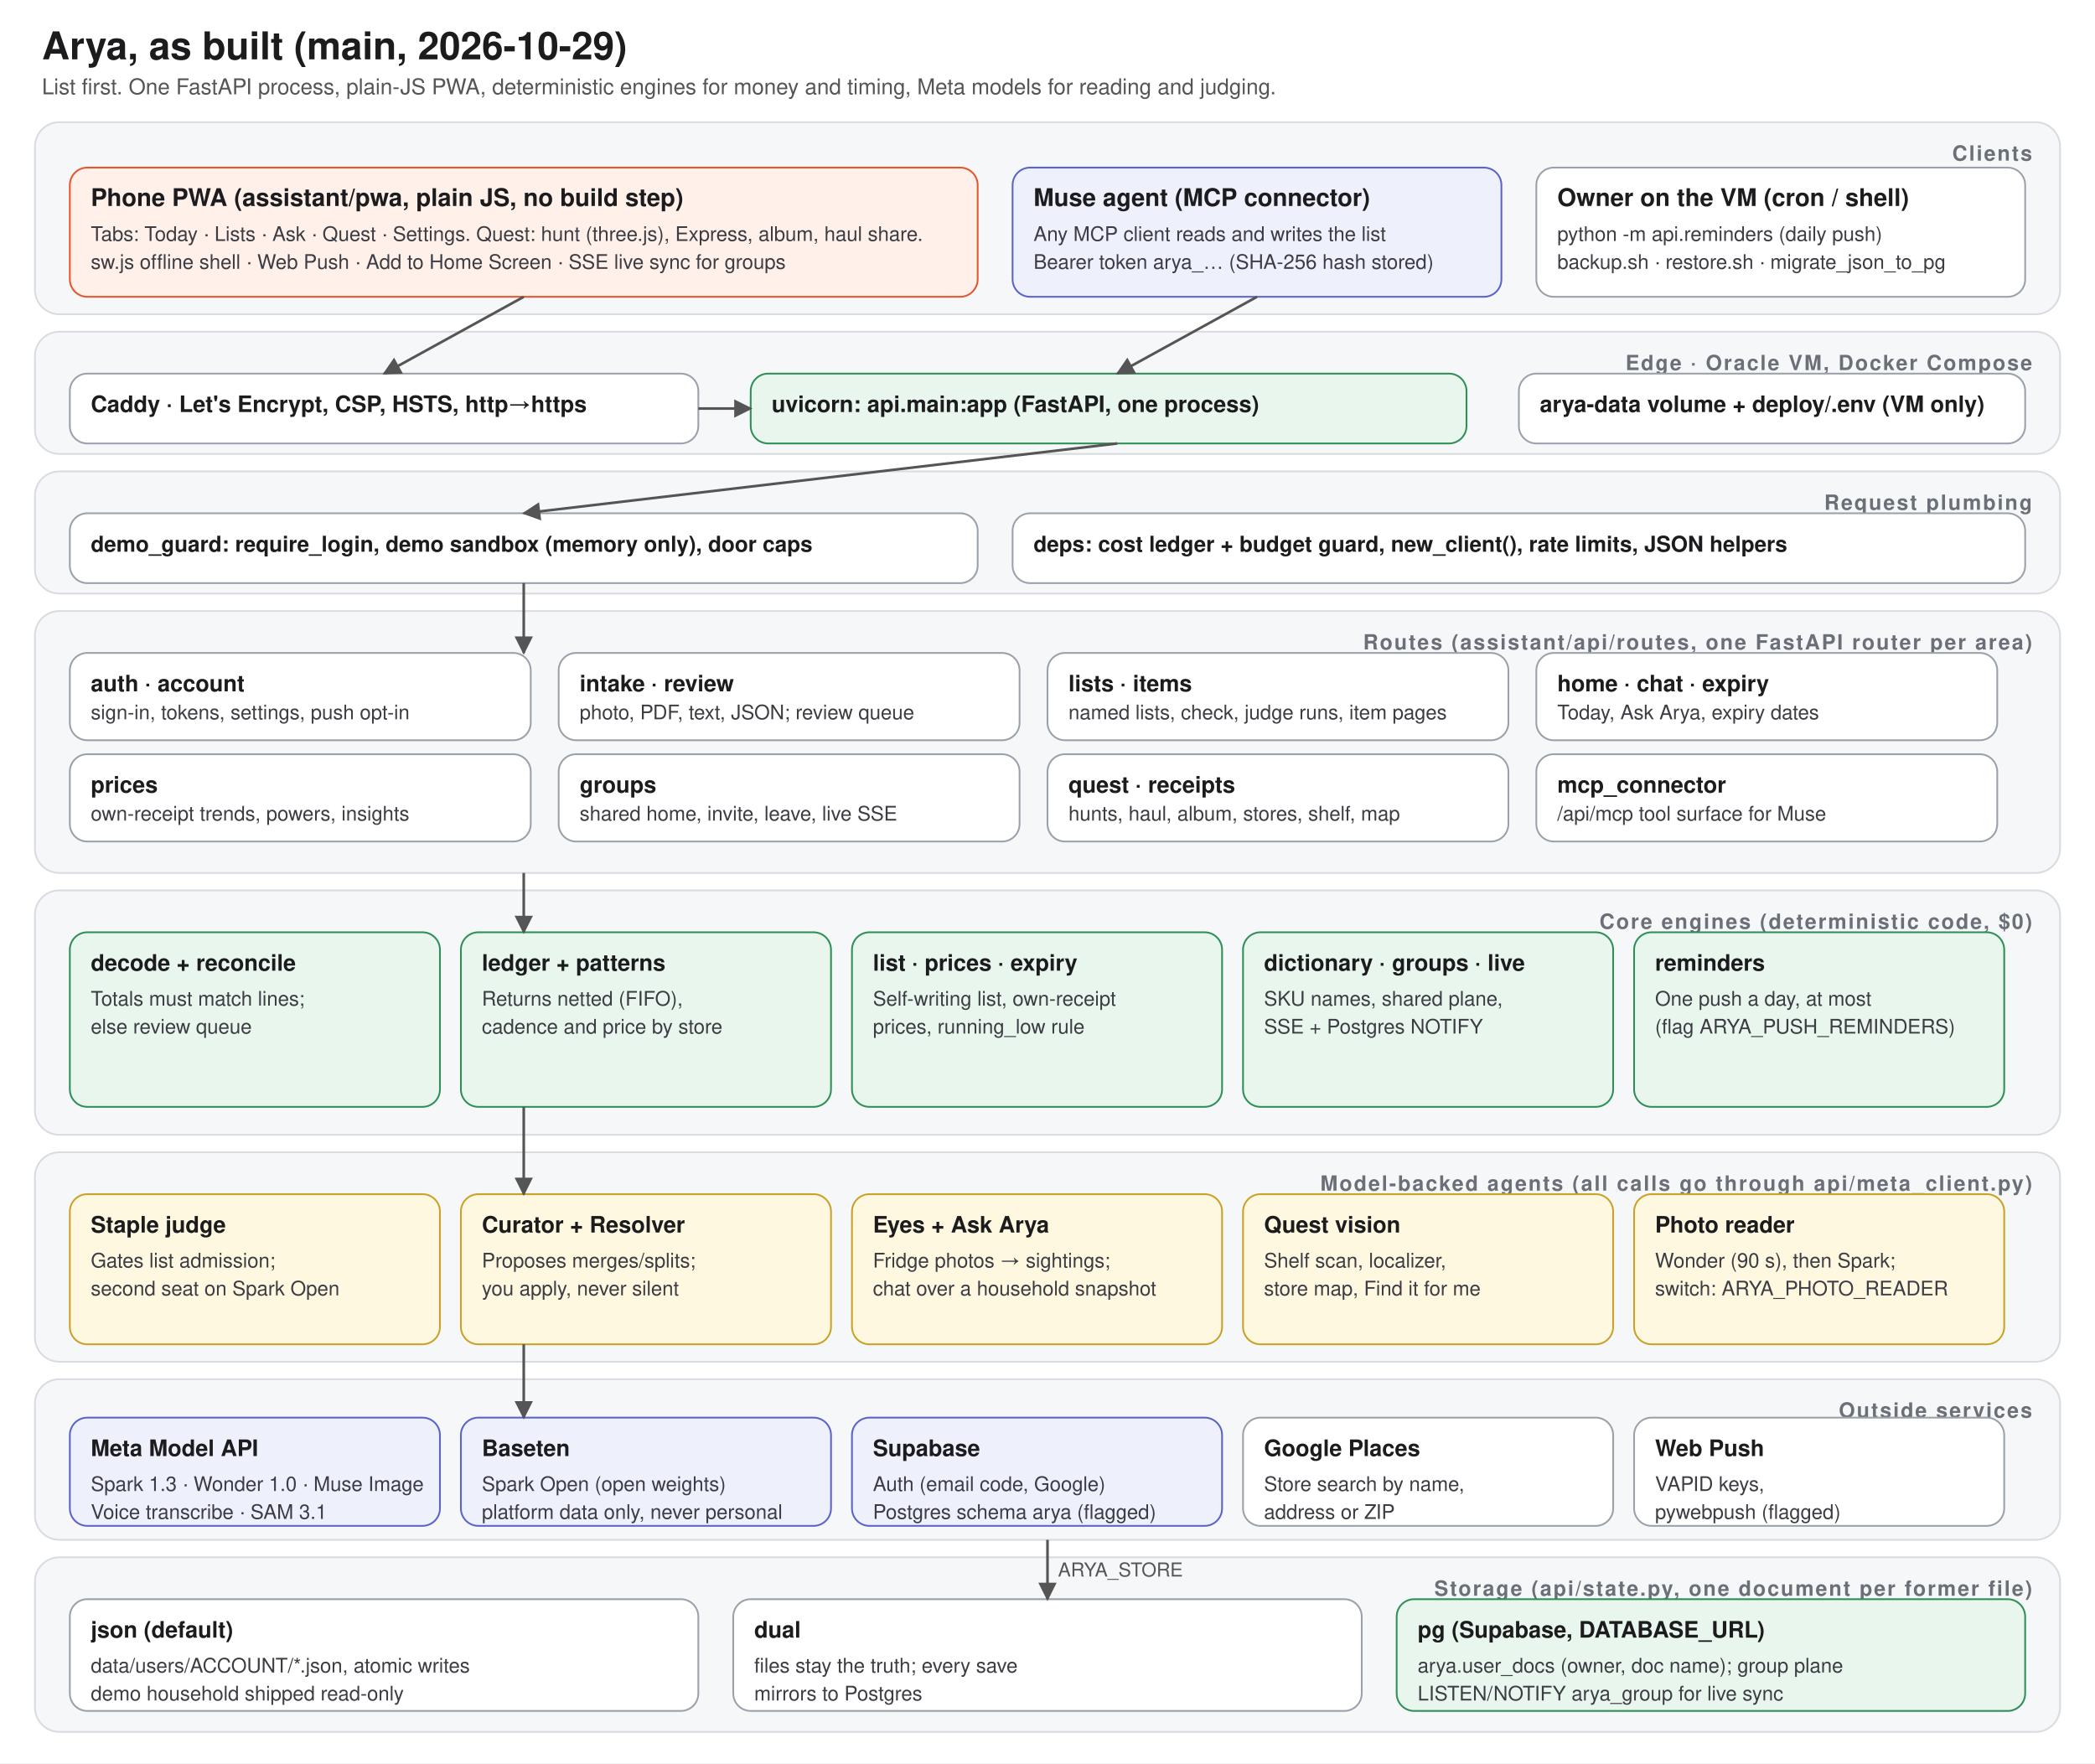
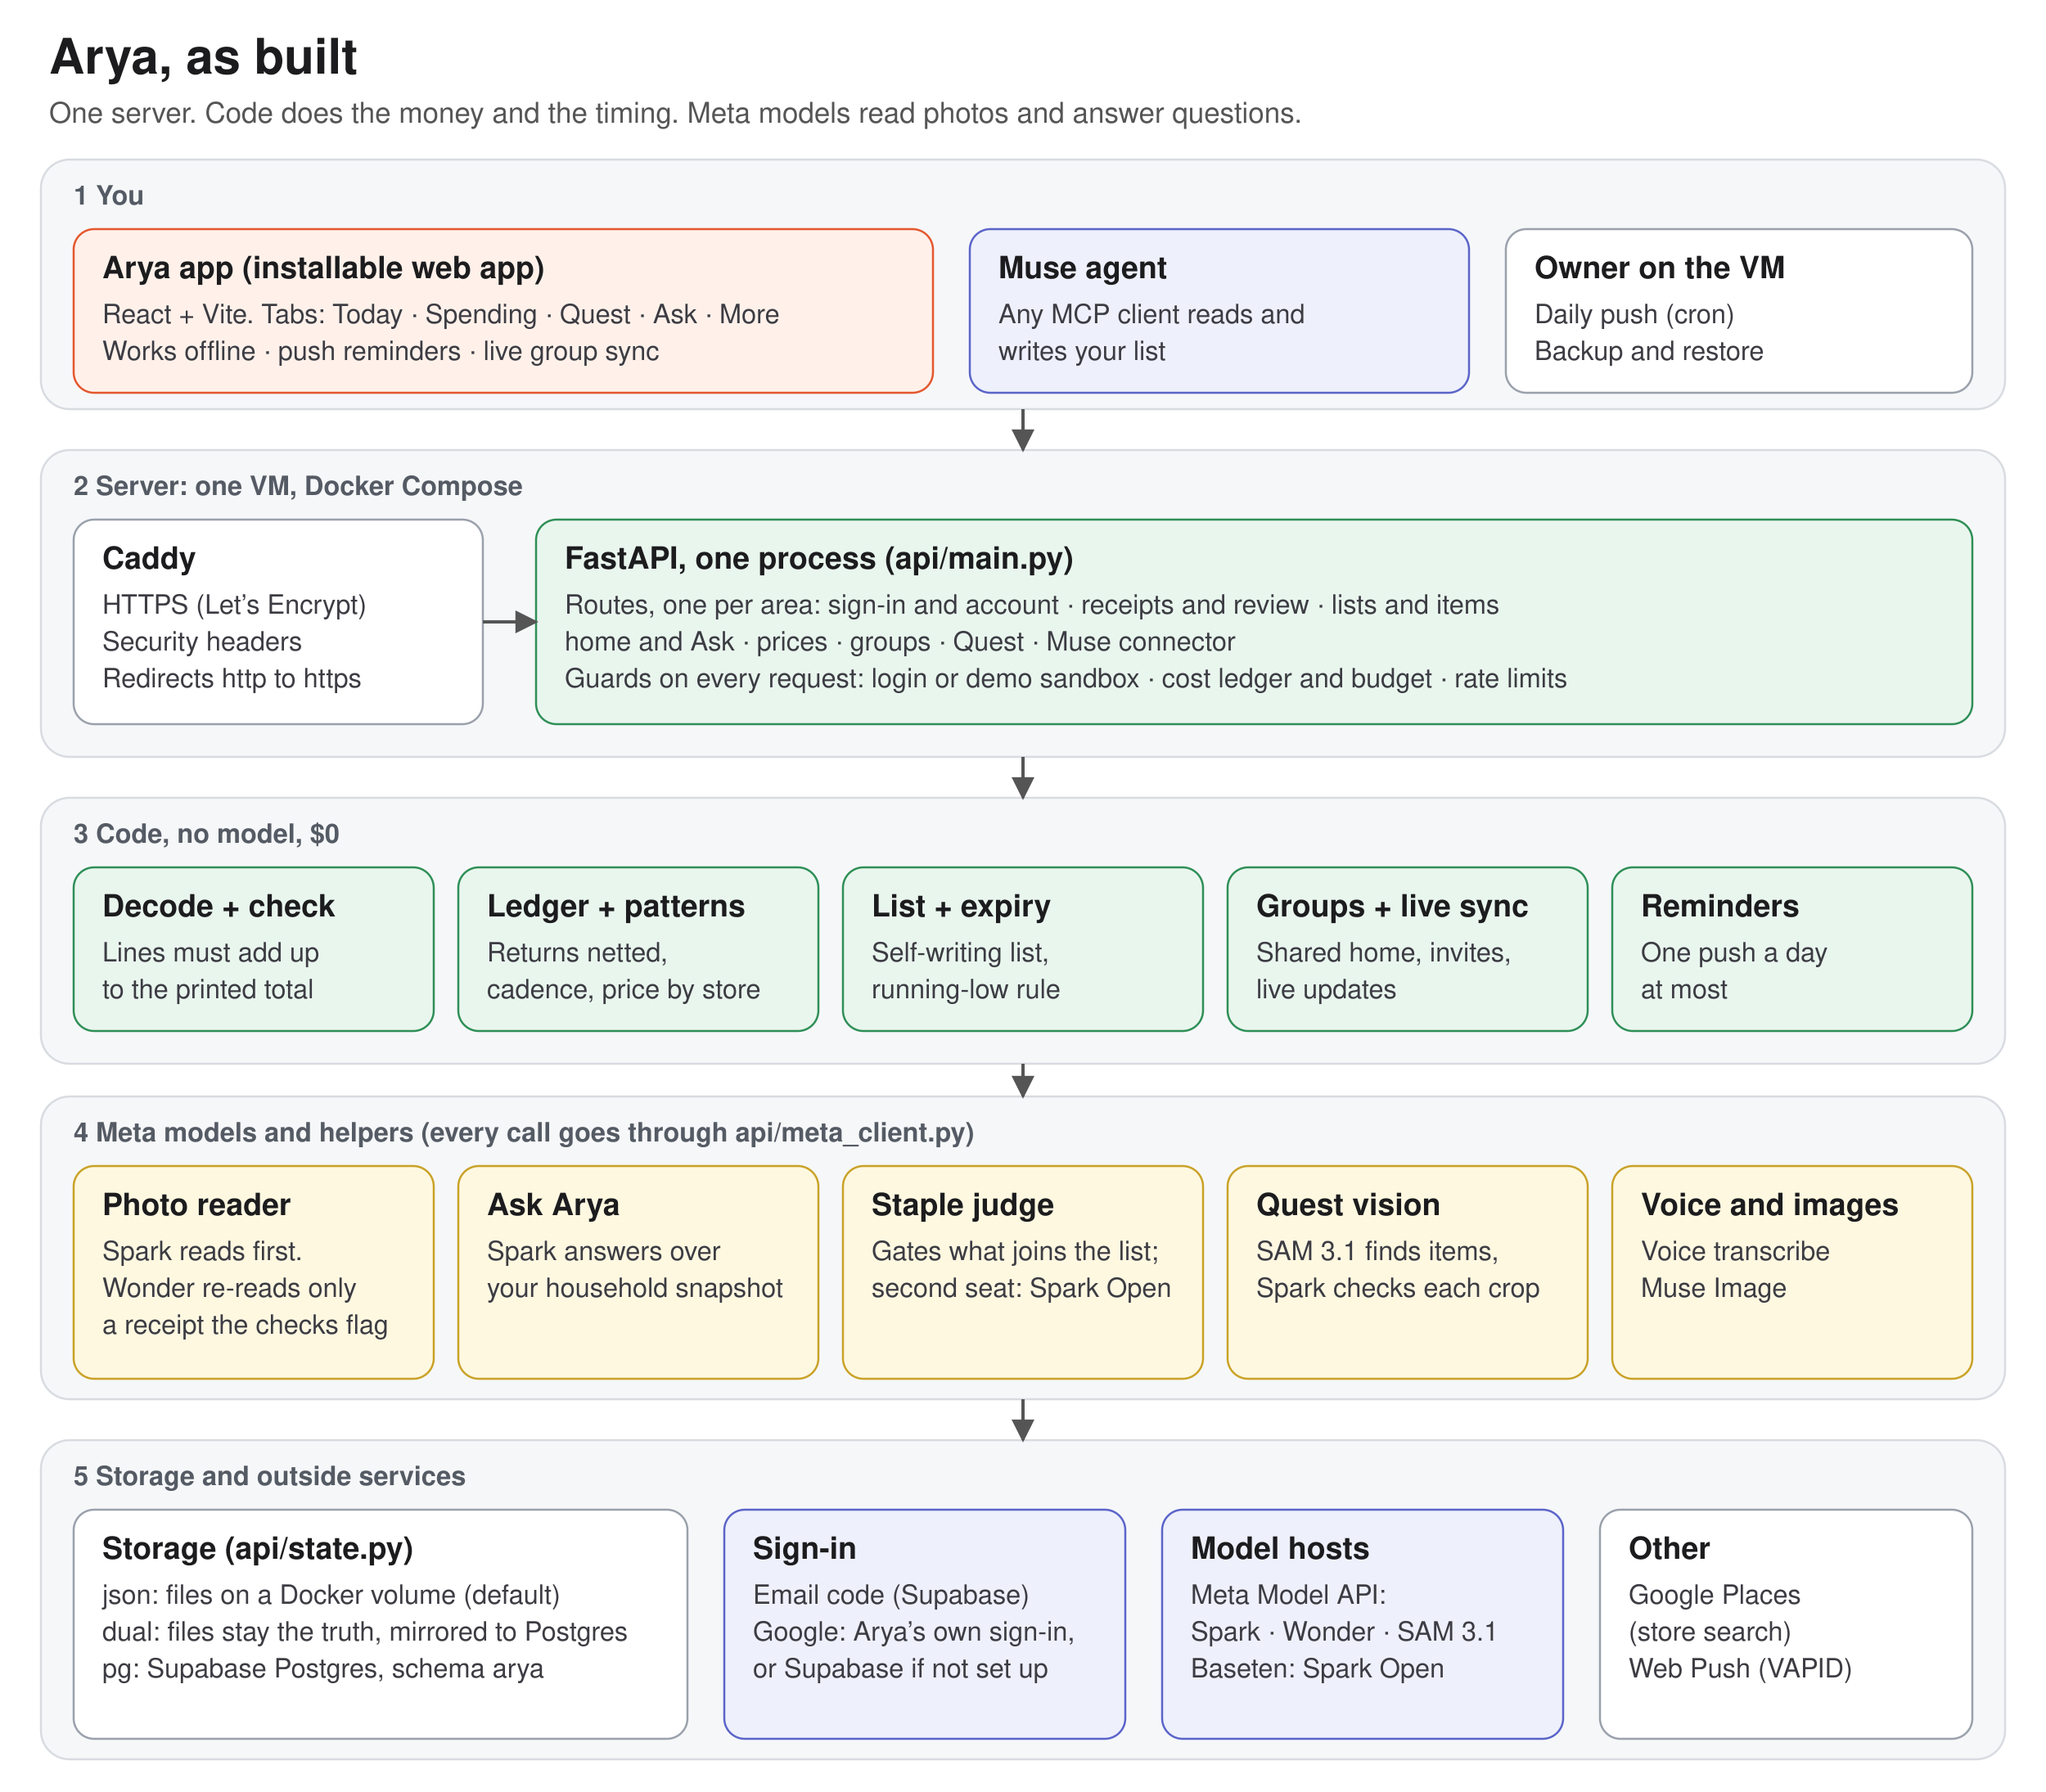
- <svg xmlns="http://www.w3.org/2000/svg" viewBox="0 0 1200 1010" width="1200" height="1010" role="img" aria-labelledby="ttl">
+ <svg xmlns="http://www.w3.org/2000/svg" viewBox="0 0 1000 876" width="1000" height="876" role="img" aria-labelledby="ttl">
  <defs>
    <marker id="h" viewBox="0 0 10 10" refX="9" refY="5" markerWidth="7" markerHeight="7" orient="auto-start-reverse">
      <path d="M0 0L10 5L0 10z" fill="#555" />
    </marker>
  </defs>
  <style>
text{font-family:-apple-system,Segoe UI,Helvetica,Arial,sans-serif}
- .bg{fill:#fff} .band{fill:#f6f7f9;stroke:#d8dbe0} .bl{font-size:12px;font-weight:700;fill:#6a6f78;letter-spacing:.08em;text-transform:uppercase}
+ .bg{fill:#fff} .band{fill:#f6f7f9;stroke:#d8dbe0} .bl{font-size:13px;font-weight:700;fill:#555b64}
.b{fill:#fff;stroke:#9aa1ab} .g{fill:#e9f6ee;stroke:#2f8f57} .o{fill:#fff1ea;stroke:#e4572e} .p{fill:#eef0fb;stroke:#5b64c9} .y{fill:#fff8e1;stroke:#c9a227}
- .t{font-weight:700;fill:#1c1c1e} .s{font-size:11.5px;fill:#3c3c43} .ar{stroke:#555;stroke-width:1.5;fill:none} .al{font-size:11px;fill:#555}
- .ttl{font-size:22px;font-weight:700;fill:#1c1c1e} .sub{font-size:12.5px;fill:#555}
- @media (prefers-color-scheme:dark){.bg{fill:#0d0d0f}.band{fill:#17181b;stroke:#34363b}.bl{fill:#a0a4ab}.b{fill:#1f2024;stroke:#6b7078}.g{fill:#14291d;stroke:#3fae6c}.o{fill:#33201a;stroke:#f08060}.p{fill:#1c1f38;stroke:#8990e6}.y{fill:#2b2510;stroke:#d9b640}.t,.ttl{fill:#f2f2f7}.s,.sub,.al{fill:#c7c7cc}.ar{stroke:#aaa}#h path{fill:#aaa}}
+ .t{font-weight:700;font-size:15px;fill:#1c1c1e} .s{font-size:13px;fill:#3c3c43} .ar{stroke:#555;stroke-width:1.6;fill:none} .al{font-size:12px;fill:#555}
+ .ttl{font-size:24px;font-weight:700;fill:#1c1c1e} .sub{font-size:14px;fill:#555}
+ @media (prefers-color-scheme:dark){.bg{fill:#0d0d0f}.band{fill:#17181b;stroke:#34363b}.bl{fill:#a0a4ab}.b{fill:#1f2024;stroke:#6b7078}.g{fill:#14291d;stroke:#3fae6c}.o{fill:#33201a;stroke:#f08060}.p{fill:#1c1f38;stroke:#8990e6}.y{fill:#2b2510;stroke:#d9b640}.t,.ttl{fill:#f2f2f4}.s,.sub,.al{fill:#c4c7cc}.ar{stroke:#9aa0a8}#h path{fill:#9aa0a8}}
</style>
-   <rect class="bg" width="1200" height="1010" />
-   <text class="ttl" x="24" y="34">Arya, as built (main, 2026-10-29)</text>
-   <text class="sub" x="24" y="54">List first. One FastAPI process, plain-JS PWA, deterministic engines for money and timing, Meta models for reading and judging.</text>
-   <rect class="band" x="20" y="70" width="1160" height="110" rx="14" />
-   <text class="bl" x="1164" y="92" text-anchor="end">Clients</text>
-   <rect class="o" x="40" y="96" width="520" height="74" rx="10" />
-   <text class="t" x="52" y="118" font-size="14">Phone PWA (assistant/pwa, plain JS, no build step)</text>
-   <text class="s" x="52" y="138">Tabs: Today · Lists · Ask · Quest · Settings.  Quest: hunt (three.js), Express, album, haul share.</text>
-   <text class="s" x="52" y="154">sw.js offline shell · Web Push · Add to Home Screen · SSE live sync for groups</text>
-   <rect class="p" x="580" y="96" width="280" height="74" rx="10" />
-   <text class="t" x="592" y="118" font-size="14">Muse agent (MCP connector)</text>
-   <text class="s" x="592" y="138">Any MCP client reads and writes the list</text>
-   <text class="s" x="592" y="154">Bearer token arya_… (SHA-256 hash stored)</text>
-   <rect class="b" x="880" y="96" width="280" height="74" rx="10" />
-   <text class="t" x="892" y="118" font-size="14">Owner on the VM (cron / shell)</text>
-   <text class="s" x="892" y="138">python -m api.reminders (daily push)</text>
-   <text class="s" x="892" y="154">backup.sh · restore.sh · migrate_json_to_pg</text>
-   <rect class="band" x="20" y="190" width="1160" height="70" rx="14" />
-   <text class="bl" x="1164" y="212" text-anchor="end">Edge · Oracle VM, Docker Compose</text>
-   <rect class="b" x="40" y="214" width="360" height="40" rx="10" />
-   <text class="t" x="52" y="236" font-size="13">Caddy  ·  Let's Encrypt, CSP, HSTS, http→https</text>
-   <rect class="g" x="430" y="214" width="410" height="40" rx="10" />
-   <text class="t" x="442" y="236" font-size="13">uvicorn: api.main:app  (FastAPI, one process)</text>
-   <rect class="b" x="870" y="214" width="290" height="40" rx="10" />
-   <text class="t" x="882" y="236" font-size="13">arya-data volume + deploy/.env (VM only)</text>
-   <line class="ar" x1="300" y1="170" x2="220" y2="214" marker-end="url(#h)" />
-   <line class="ar" x1="720" y1="170" x2="640" y2="214" marker-end="url(#h)" />
-   <line class="ar" x1="400" y1="234" x2="430" y2="234" marker-end="url(#h)" />
-   <rect class="band" x="20" y="270" width="1160" height="70" rx="14" />
-   <text class="bl" x="1164" y="292" text-anchor="end">Request plumbing</text>
-   <rect class="b" x="40" y="294" width="520" height="40" rx="10" />
-   <text class="t" x="52" y="316" font-size="12.5">demo_guard: require_login, demo sandbox (memory only), door caps</text>
-   <rect class="b" x="580" y="294" width="580" height="40" rx="10" />
-   <text class="t" x="592" y="316" font-size="12.5">deps: cost ledger + budget guard, new_client(), rate limits, JSON helpers</text>
-   <line class="ar" x1="640" y1="254" x2="300" y2="294" marker-end="url(#h)" />
-   <rect class="band" x="20" y="350" width="1160" height="150" rx="14" />
-   <text class="bl" x="1164" y="372" text-anchor="end">Routes (assistant/api/routes, one FastAPI router per area)</text>
-   <rect class="b" x="40" y="374" width="264" height="50" rx="10" />
-   <text class="t" x="52" y="396" font-size="13">auth · account</text>
-   <text class="s" x="52" y="412">sign-in, tokens, settings, push opt-in</text>
-   <rect class="b" x="320" y="374" width="264" height="50" rx="10" />
-   <text class="t" x="332" y="396" font-size="13">intake · review</text>
-   <text class="s" x="332" y="412">photo, PDF, text, JSON; review queue</text>
-   <rect class="b" x="600" y="374" width="264" height="50" rx="10" />
-   <text class="t" x="612" y="396" font-size="13">lists · items</text>
-   <text class="s" x="612" y="412">named lists, check, judge runs, item pages</text>
-   <rect class="b" x="880" y="374" width="264" height="50" rx="10" />
-   <text class="t" x="892" y="396" font-size="13">home · chat · expiry</text>
-   <text class="s" x="892" y="412">Today, Ask Arya, expiry dates</text>
-   <rect class="b" x="40" y="432" width="264" height="50" rx="10" />
-   <text class="t" x="52" y="454" font-size="13">prices</text>
-   <text class="s" x="52" y="470">own-receipt trends, powers, insights</text>
-   <rect class="b" x="320" y="432" width="264" height="50" rx="10" />
-   <text class="t" x="332" y="454" font-size="13">groups</text>
-   <text class="s" x="332" y="470">shared home, invite, leave, live SSE</text>
-   <rect class="b" x="600" y="432" width="264" height="50" rx="10" />
-   <text class="t" x="612" y="454" font-size="13">quest · receipts</text>
-   <text class="s" x="612" y="470">hunts, haul, album, stores, shelf, map</text>
-   <rect class="b" x="880" y="432" width="264" height="50" rx="10" />
-   <text class="t" x="892" y="454" font-size="13">mcp_connector</text>
-   <text class="s" x="892" y="470">/api/mcp tool surface for Muse</text>
-   <line class="ar" x1="300" y1="334" x2="300" y2="374" marker-end="url(#h)" />
-   <rect class="band" x="20" y="510" width="1160" height="140" rx="14" />
-   <text class="bl" x="1164" y="532" text-anchor="end">Core engines (deterministic code, $0)</text>
-   <rect class="g" x="40" y="534" width="212" height="100" rx="10" />
-   <text class="t" x="52" y="556" font-size="13">decode + reconcile</text>
-   <text class="s" x="52" y="576">Totals must match lines;</text>
-   <text class="s" x="52" y="592">else review queue</text>
-   <rect class="g" x="264" y="534" width="212" height="100" rx="10" />
-   <text class="t" x="276" y="556" font-size="13">ledger + patterns</text>
-   <text class="s" x="276" y="576">Returns netted (FIFO),</text>
-   <text class="s" x="276" y="592">cadence and price by store</text>
-   <rect class="g" x="488" y="534" width="212" height="100" rx="10" />
-   <text class="t" x="500" y="556" font-size="13">list · prices · expiry</text>
-   <text class="s" x="500" y="576">Self-writing list, own-receipt</text>
-   <text class="s" x="500" y="592">prices, running_low rule</text>
-   <rect class="g" x="712" y="534" width="212" height="100" rx="10" />
-   <text class="t" x="724" y="556" font-size="13">dictionary · groups · live</text>
-   <text class="s" x="724" y="576">SKU names, shared plane,</text>
-   <text class="s" x="724" y="592">SSE + Postgres NOTIFY</text>
-   <rect class="g" x="936" y="534" width="212" height="100" rx="10" />
-   <text class="t" x="948" y="556" font-size="13">reminders</text>
-   <text class="s" x="948" y="576">One push a day, at most</text>
-   <text class="s" x="948" y="592">(flag ARYA_PUSH_REMINDERS)</text>
-   <line class="ar" x1="300" y1="500" x2="300" y2="534" marker-end="url(#h)" />
-   <rect class="band" x="20" y="660" width="1160" height="120" rx="14" />
-   <text class="bl" x="1164" y="682" text-anchor="end">Model-backed agents (all calls go through api/meta_client.py)</text>
-   <rect class="y" x="40" y="684" width="212" height="86" rx="10" />
-   <text class="t" x="52" y="706" font-size="13">Staple judge</text>
-   <text class="s" x="52" y="726">Gates list admission;</text>
-   <text class="s" x="52" y="742">second seat on Spark Open</text>
-   <rect class="y" x="264" y="684" width="212" height="86" rx="10" />
-   <text class="t" x="276" y="706" font-size="13">Curator + Resolver</text>
-   <text class="s" x="276" y="726">Proposes merges/splits;</text>
-   <text class="s" x="276" y="742">you apply, never silent</text>
-   <rect class="y" x="488" y="684" width="212" height="86" rx="10" />
-   <text class="t" x="500" y="706" font-size="13">Eyes + Ask Arya</text>
-   <text class="s" x="500" y="726">Fridge photos → sightings;</text>
-   <text class="s" x="500" y="742">chat over a household snapshot</text>
-   <rect class="y" x="712" y="684" width="212" height="86" rx="10" />
-   <text class="t" x="724" y="706" font-size="13">Quest vision</text>
-   <text class="s" x="724" y="726">Shelf scan, localizer,</text>
-   <text class="s" x="724" y="742">store map, Find it for me</text>
-   <rect class="y" x="936" y="684" width="212" height="86" rx="10" />
-   <text class="t" x="948" y="706" font-size="13">Photo reader</text>
-   <text class="s" x="948" y="726">Wonder (90 s), then Spark;</text>
-   <text class="s" x="948" y="742">switch: ARYA_PHOTO_READER</text>
-   <line class="ar" x1="300" y1="634" x2="300" y2="684" marker-end="url(#h)" />
-   <rect class="band" x="20" y="790" width="1160" height="92" rx="14" />
-   <text class="bl" x="1164" y="812" text-anchor="end">Outside services</text>
-   <rect class="p" x="40" y="812" width="212" height="62" rx="10" />
-   <text class="t" x="52" y="834" font-size="13">Meta Model API</text>
-   <text class="s" x="52" y="854">Spark 1.3 · Wonder 1.0 · Muse Image</text>
-   <text class="s" x="52" y="870">Voice transcribe · SAM 3.1</text>
-   <rect class="p" x="264" y="812" width="212" height="62" rx="10" />
-   <text class="t" x="276" y="834" font-size="13">Baseten</text>
-   <text class="s" x="276" y="854">Spark Open (open weights)</text>
-   <text class="s" x="276" y="870">platform data only, never personal</text>
-   <rect class="p" x="488" y="812" width="212" height="62" rx="10" />
-   <text class="t" x="500" y="834" font-size="13">Supabase</text>
-   <text class="s" x="500" y="854">Auth (email code, Google)</text>
-   <text class="s" x="500" y="870">Postgres schema arya (flagged)</text>
-   <rect class="b" x="712" y="812" width="212" height="62" rx="10" />
-   <text class="t" x="724" y="834" font-size="13">Google Places</text>
-   <text class="s" x="724" y="854">Store search by name,</text>
-   <text class="s" x="724" y="870">address or ZIP</text>
-   <rect class="b" x="936" y="812" width="212" height="62" rx="10" />
-   <text class="t" x="948" y="834" font-size="13">Web Push</text>
-   <text class="s" x="948" y="854">VAPID keys,</text>
-   <text class="s" x="948" y="870">pywebpush (flagged)</text>
-   <line class="ar" x1="300" y1="770" x2="300" y2="812" marker-end="url(#h)" />
-   <rect class="band" x="20" y="892" width="1160" height="100" rx="14" />
-   <text class="bl" x="1164" y="914" text-anchor="end">Storage (api/state.py, one document per former file)</text>
-   <rect class="b" x="40" y="916" width="360" height="64" rx="10" />
-   <text class="t" x="52" y="938" font-size="13">json (default)</text>
-   <text class="s" x="52" y="958">data/users/ACCOUNT/*.json, atomic writes</text>
-   <text class="s" x="52" y="974">demo household shipped read-only</text>
-   <rect class="b" x="420" y="916" width="360" height="64" rx="10" />
-   <text class="t" x="432" y="938" font-size="13">dual</text>
-   <text class="s" x="432" y="958">files stay the truth; every save</text>
-   <text class="s" x="432" y="974">mirrors to Postgres</text>
-   <rect class="g" x="800" y="916" width="360" height="64" rx="10" />
-   <text class="t" x="812" y="938" font-size="13">pg  (Supabase, DATABASE_URL)</text>
-   <text class="s" x="812" y="958">arya.user_docs (owner, doc name); group plane</text>
-   <text class="s" x="812" y="974">LISTEN/NOTIFY arya_group for live sync</text>
-   <line class="ar" x1="600" y1="882" x2="600" y2="916" marker-end="url(#h)" />
-   <text class="al" x="606" y="903">ARYA_STORE</text>
+   <rect class="bg" width="1000" height="876" />
+   <text class="ttl" x="24" y="36">Arya, as built</text>
+   <text class="sub" x="24" y="60">One server. Code does the money and the timing. Meta models read photos and answer questions.</text>
+   <rect class="band" x="20" y="78" width="960" height="122" rx="14" />
+   <text class="bl" x="36" y="100">1  You</text>
+   <rect class="o" x="36" y="112" width="420" height="80" rx="10" />
+   <text class="t" x="50" y="136">Arya app (installable web app)</text>
+   <text class="s" x="50" y="158">React + Vite. Tabs: Today · Spending · Quest · Ask · More</text>
+   <text class="s" x="50" y="176">Works offline · push reminders · live group sync</text>
+   <rect class="p" x="474" y="112" width="244" height="80" rx="10" />
+   <text class="t" x="488" y="136">Muse agent</text>
+   <text class="s" x="488" y="158">Any MCP client reads and</text>
+   <text class="s" x="488" y="176">writes your list</text>
+   <rect class="b" x="736" y="112" width="228" height="80" rx="10" />
+   <text class="t" x="750" y="136">Owner on the VM</text>
+   <text class="s" x="750" y="158">Daily push (cron)</text>
+   <text class="s" x="750" y="176">Backup and restore</text>
+   <rect class="band" x="20" y="220" width="960" height="150" rx="14" />
+   <text class="bl" x="36" y="242">2  Server: one VM, Docker Compose</text>
+   <rect class="b" x="36" y="254" width="200" height="100" rx="10" />
+   <text class="t" x="50" y="278">Caddy</text>
+   <text class="s" x="50" y="300">HTTPS (Let’s Encrypt)</text>
+   <text class="s" x="50" y="318">Security headers</text>
+   <text class="s" x="50" y="336">Redirects http to https</text>
+   <rect class="g" x="262" y="254" width="702" height="100" rx="10" />
+   <text class="t" x="276" y="278">FastAPI, one process (api/main.py)</text>
+   <text class="s" x="276" y="300">Routes, one per area: sign-in and account · receipts and review · lists and items</text>
+   <text class="s" x="276" y="318">home and Ask · prices · groups · Quest · Muse connector</text>
+   <text class="s" x="276" y="336">Guards on every request: login or demo sandbox · cost ledger and budget · rate limits</text>
+   <line class="ar" x1="236" y1="304" x2="262" y2="304" marker-end="url(#h)" />
+   <rect class="band" x="20" y="390" width="960" height="130" rx="14" />
+   <text class="bl" x="36" y="412">3  Code, no model, $0</text>
+   <rect class="g" x="36" y="424" width="176" height="80" rx="10" />
+   <text class="t" x="50" y="448">Decode + check</text>
+   <text class="s" x="50" y="470">Lines must add up</text>
+   <text class="s" x="50" y="488">to the printed total</text>
+   <rect class="g" x="224" y="424" width="176" height="80" rx="10" />
+   <text class="t" x="238" y="448">Ledger + patterns</text>
+   <text class="s" x="238" y="470">Returns netted,</text>
+   <text class="s" x="238" y="488">cadence, price by store</text>
+   <rect class="g" x="412" y="424" width="176" height="80" rx="10" />
+   <text class="t" x="426" y="448">List + expiry</text>
+   <text class="s" x="426" y="470">Self-writing list,</text>
+   <text class="s" x="426" y="488">running-low rule</text>
+   <rect class="g" x="600" y="424" width="176" height="80" rx="10" />
+   <text class="t" x="614" y="448">Groups + live sync</text>
+   <text class="s" x="614" y="470">Shared home, invites,</text>
+   <text class="s" x="614" y="488">live updates</text>
+   <rect class="g" x="788" y="424" width="176" height="80" rx="10" />
+   <text class="t" x="802" y="448">Reminders</text>
+   <text class="s" x="802" y="470">One push a day</text>
+   <text class="s" x="802" y="488">at most</text>
+   <rect class="band" x="20" y="536" width="960" height="148" rx="14" />
+   <text class="bl" x="36" y="558">4  Meta models and helpers (every call goes through api/meta_client.py)</text>
+   <rect class="y" x="36" y="570" width="176" height="104" rx="10" />
+   <text class="t" x="50" y="594">Photo reader</text>
+   <text class="s" x="50" y="616">Spark reads first.</text>
+   <text class="s" x="50" y="634">Wonder re-reads only</text>
+   <text class="s" x="50" y="652">a receipt the checks flag</text>
+   <rect class="y" x="224" y="570" width="176" height="104" rx="10" />
+   <text class="t" x="238" y="594">Ask Arya</text>
+   <text class="s" x="238" y="616">Spark answers over</text>
+   <text class="s" x="238" y="634">your household snapshot</text>
+   <rect class="y" x="412" y="570" width="176" height="104" rx="10" />
+   <text class="t" x="426" y="594">Staple judge</text>
+   <text class="s" x="426" y="616">Gates what joins the list;</text>
+   <text class="s" x="426" y="634">second seat: Spark Open</text>
+   <rect class="y" x="600" y="570" width="176" height="104" rx="10" />
+   <text class="t" x="614" y="594">Quest vision</text>
+   <text class="s" x="614" y="616">SAM 3.1 finds items,</text>
+   <text class="s" x="614" y="634">Spark checks each crop</text>
+   <rect class="y" x="788" y="570" width="176" height="104" rx="10" />
+   <text class="t" x="802" y="594">Voice and images</text>
+   <text class="s" x="802" y="616">Voice transcribe</text>
+   <text class="s" x="802" y="634">Muse Image</text>
+   <rect class="band" x="20" y="704" width="960" height="156" rx="14" />
+   <text class="bl" x="36" y="726">5  Storage and outside services</text>
+   <rect class="b" x="36" y="738" width="300" height="112" rx="10" />
+   <text class="t" x="50" y="762">Storage (api/state.py)</text>
+   <text class="s" x="50" y="784">json: files on a Docker volume (default)</text>
+   <text class="s" x="50" y="802">dual: files stay the truth, mirrored to Postgres</text>
+   <text class="s" x="50" y="820">pg: Supabase Postgres, schema arya</text>
+   <rect class="p" x="354" y="738" width="196" height="112" rx="10" />
+   <text class="t" x="368" y="762">Sign-in</text>
+   <text class="s" x="368" y="784">Email code (Supabase)</text>
+   <text class="s" x="368" y="802">Google: Arya’s own sign-in,</text>
+   <text class="s" x="368" y="820">or Supabase if not set up</text>
+   <rect class="p" x="568" y="738" width="196" height="112" rx="10" />
+   <text class="t" x="582" y="762">Model hosts</text>
+   <text class="s" x="582" y="784">Meta Model API:</text>
+   <text class="s" x="582" y="802">Spark · Wonder · SAM 3.1</text>
+   <text class="s" x="582" y="820">Baseten: Spark Open</text>
+   <rect class="b" x="782" y="738" width="182" height="112" rx="10" />
+   <text class="t" x="796" y="762">Other</text>
+   <text class="s" x="796" y="784">Google Places</text>
+   <text class="s" x="796" y="802">(store search)</text>
+   <text class="s" x="796" y="820">Web Push (VAPID)</text>
+   <line class="ar" x1="500" y1="200" x2="500" y2="220" marker-end="url(#h)" />
+   <line class="ar" x1="500" y1="370" x2="500" y2="390" marker-end="url(#h)" />
+   <line class="ar" x1="500" y1="520" x2="500" y2="536" marker-end="url(#h)" />
+   <line class="ar" x1="500" y1="684" x2="500" y2="704" marker-end="url(#h)" />
</svg>
